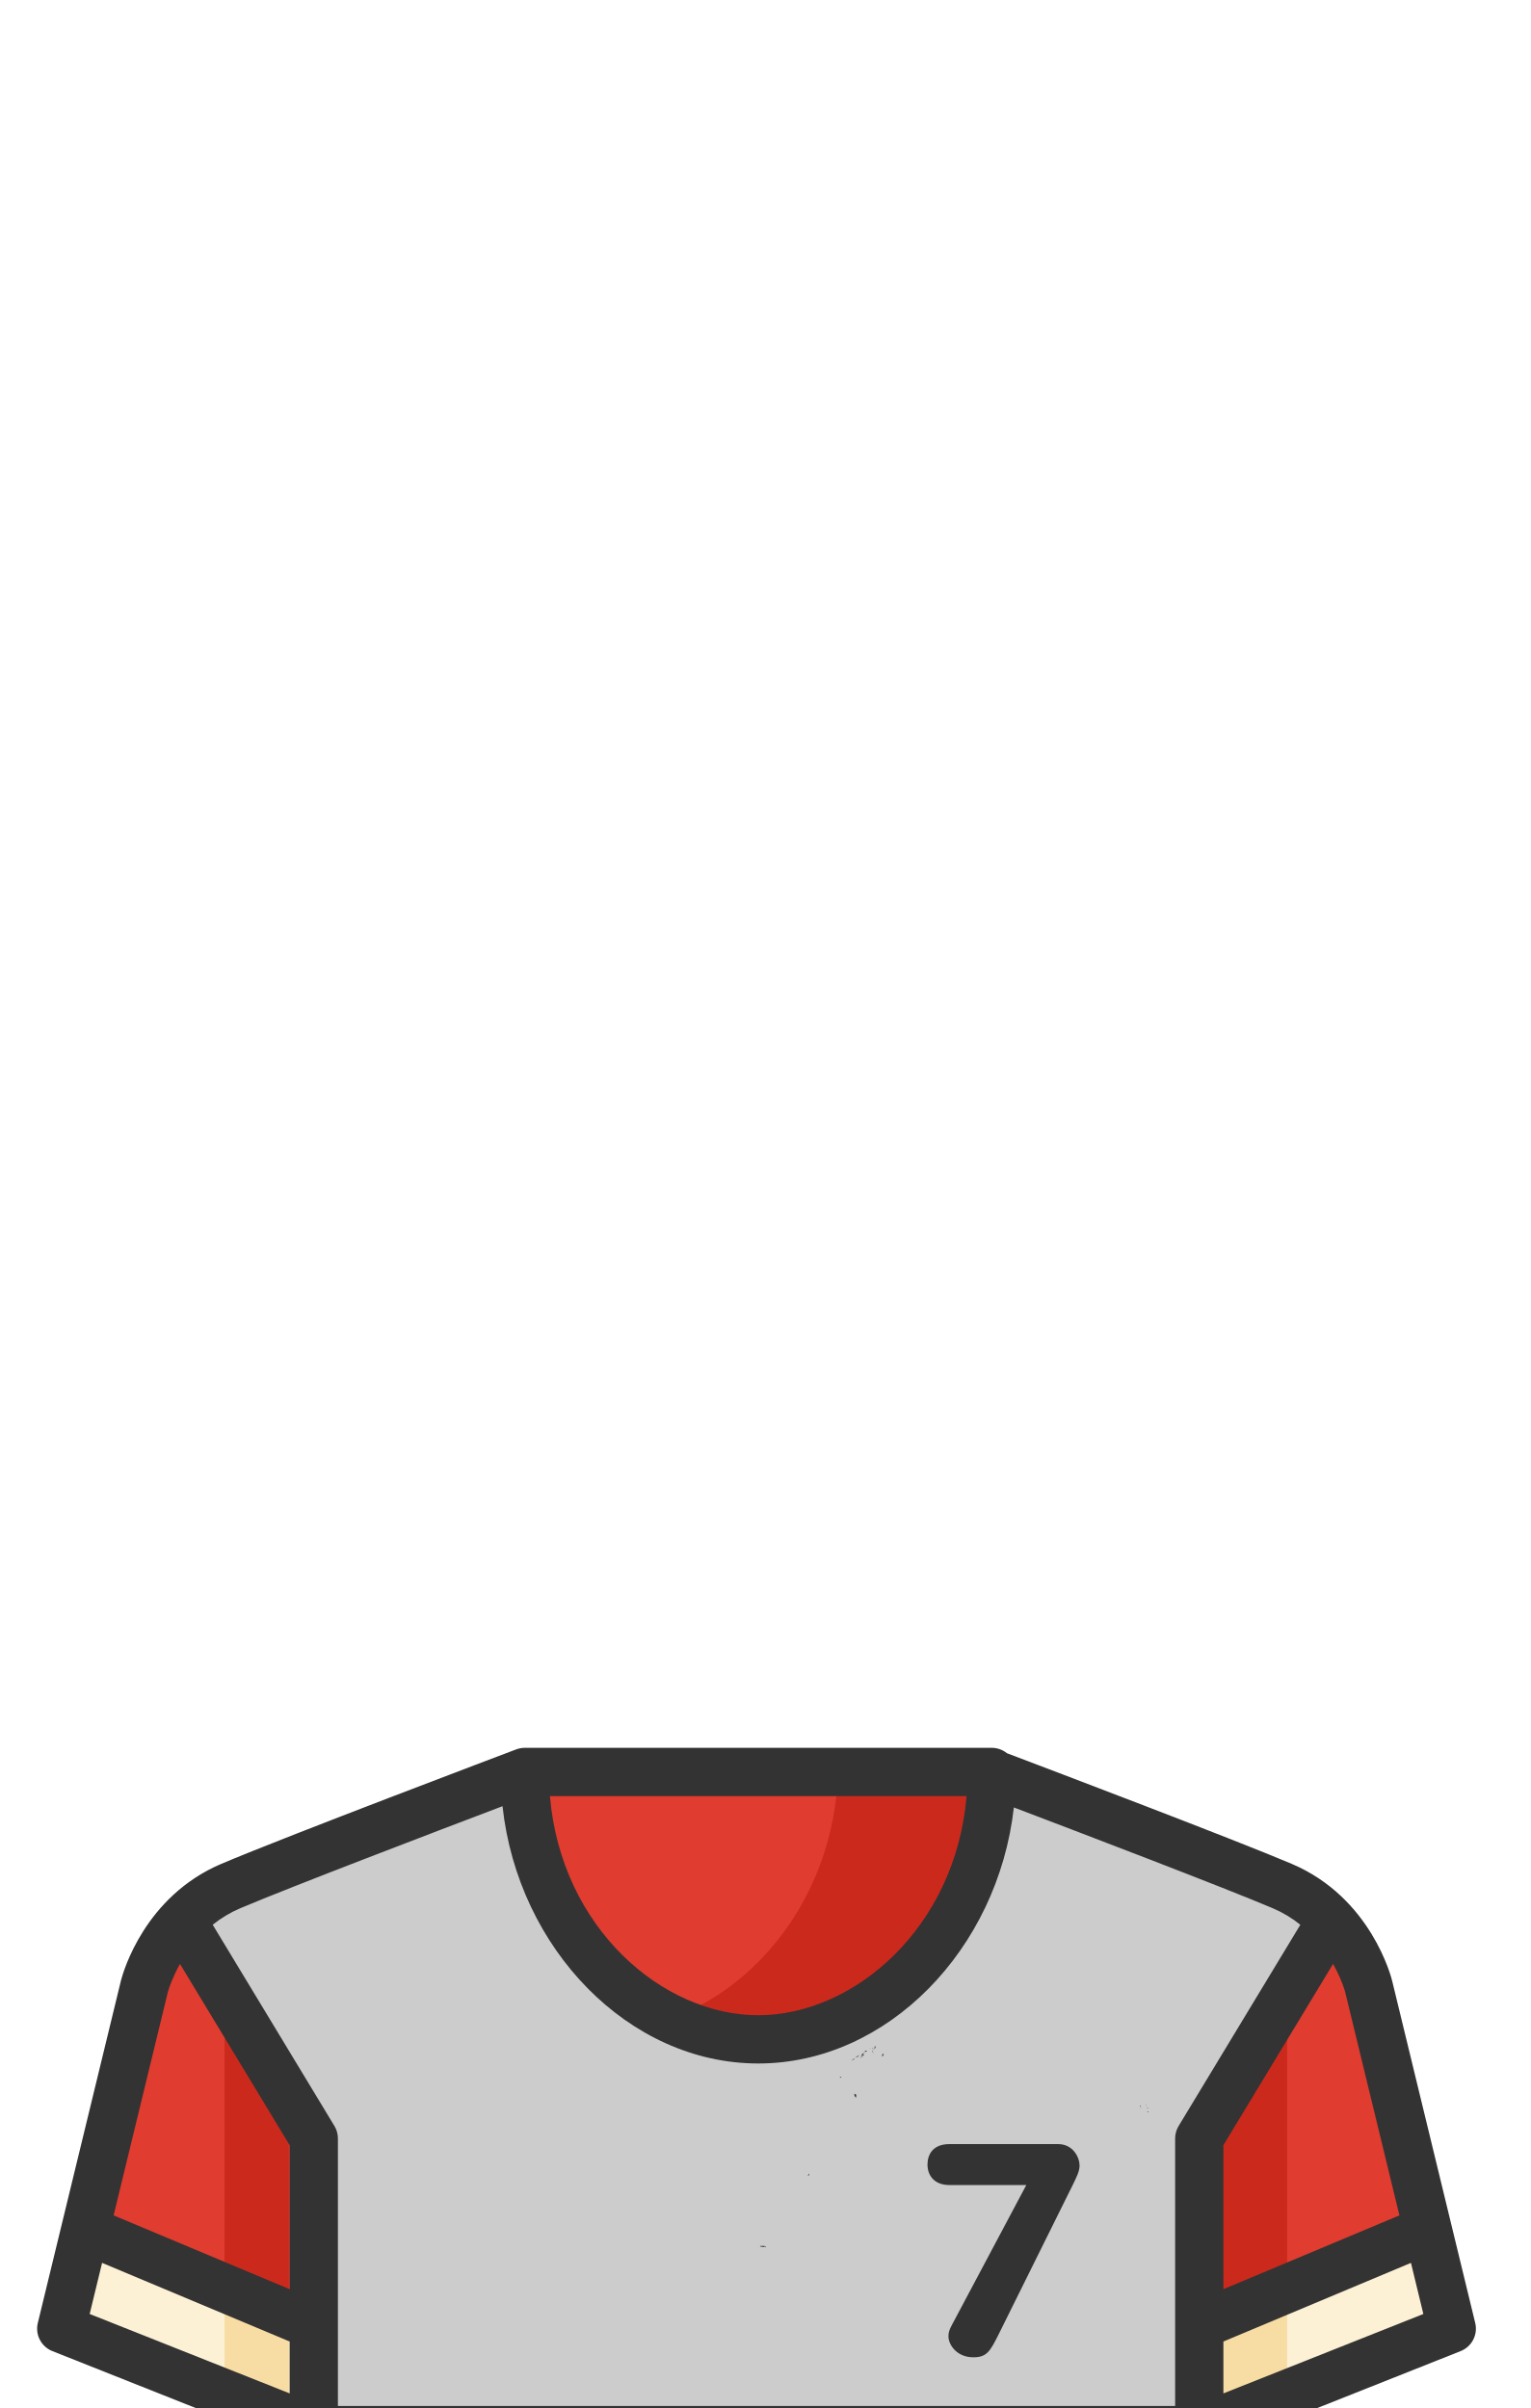
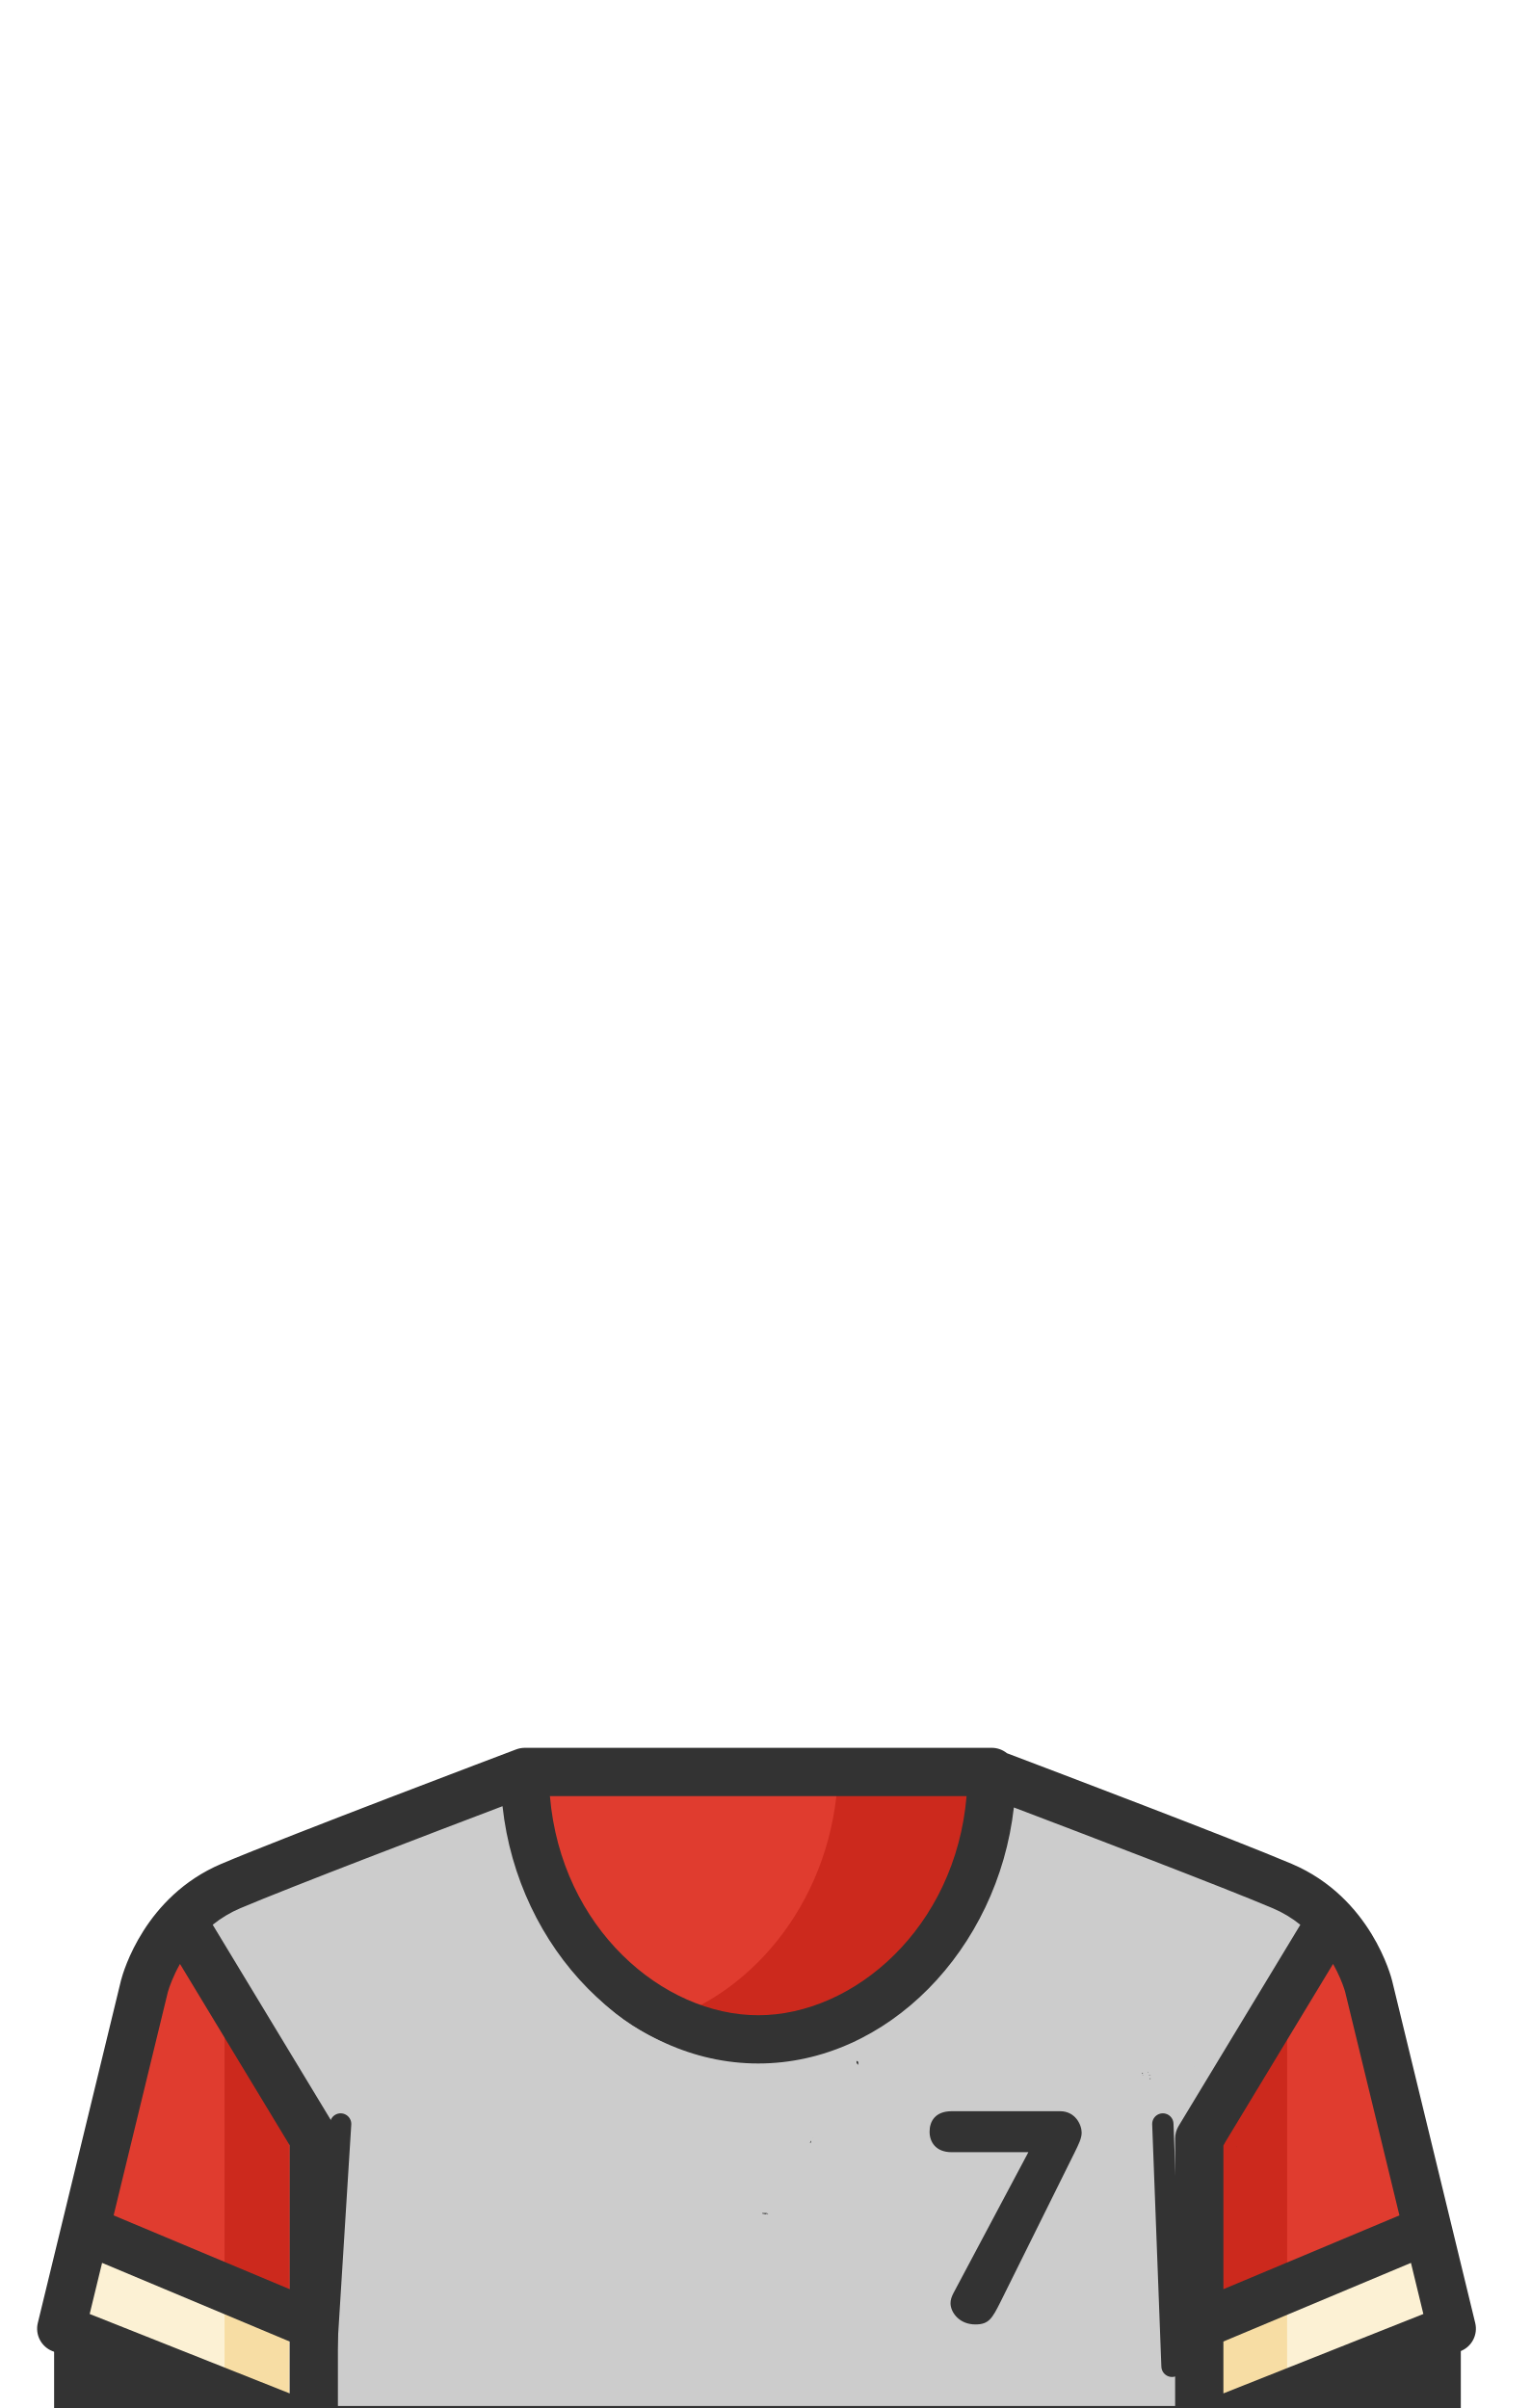
<svg xmlns="http://www.w3.org/2000/svg" width="899" height="1415">
-   <path d="M200.1 1248.1l-8.9 142.4m491.9-142.4l5.4 142.4M553.2 1070.2c0 1.2.1 22.1.1 23.4 0 60.6-51.3 109.8-114.6 109.8s-114.6-49.1-114.6-109.8v-23.4" fill="none" stroke="#333" stroke-width="12.523" stroke-linecap="round" />
-   <path d="M645.24 1343.068c-3.573-63.803-37.142-112.78-37.504-113.296a2.66 2.66 0 0 0-2.187-1.141c-.869 0-1.685.426-2.186 1.141-.374.538-37.814 54.986-37.814 124.192a2.66 2.66 0 0 0 2.053 2.592 2.66 2.66 0 0 0 2.998-1.397c6.293-12.587 32.064-41.195 50.95-41.195 12.613 0 18.554 12.474 18.665 39.232v.773a2.668 2.668 0 0 0 5.334 0c0-2.624 0-6.502-.31-10.901zm0 0" fill="#ffc107" />
-   <path d="M642.882 1356.63a2.668 2.668 0 0 1-2.667-2.666c0-57.626-26.74-104.987-34.666-117.754-7.936 12.752-34.667 60-34.667 117.754a2.667 2.667 0 0 1-5.333 0c0-69.206 37.435-123.654 37.814-124.192a2.665 2.665 0 0 1 2.186-1.141c.874 0 1.686.426 2.187 1.146.379.539 37.813 55.152 37.813 124.187a2.668 2.668 0 0 1-2.667 2.667zm0 0" />
-   <path d="M568.215 1356.63a2.672 2.672 0 0 1-2.384-3.861c6.406-12.81 33.862-44.139 55.718-44.139 24 0 24 34.118 24 45.334a2.668 2.668 0 0 1-5.334 0c0-27.29-5.93-40-18.666-40-18.885 0-44.656 28.608-50.949 41.195a2.677 2.677 0 0 1-2.385 1.471zm32-58.666a2.672 2.672 0 0 1-2.384-3.861l5.051-10.107v-20.699a2.667 2.667 0 0 1 5.333 0v21.333c0 .412-.095.822-.282 1.195l-5.333 10.667a2.677 2.677 0 0 1-2.385 1.472zm0 0" />
-   <path d="M610.882 1297.964a2.664 2.664 0 0 1-2.223-1.19l-4.763-7.14-9.664-2.417a2.664 2.664 0 0 1-1.937-3.232 2.658 2.658 0 0 1 3.233-1.941l10.021 2.502 10.022-2.507c1.424-.342 2.874.511 3.231 1.941a2.664 2.664 0 0 1-1.941 3.232l-6.997 1.75 3.232 4.847a2.666 2.666 0 0 1-.742 3.696c-.447.315-.96.459-1.472.459zm0 0" />
  <path d="M207.084 1915.332c-2.703.552-5.41 1.085-8.13 1.57h6.788c.454-.527.882-1.04 1.342-1.57z" fill="#fcf1d4" />
-   <path d="M308.273 1041.234s-134.652 50.877-172.712 67.053c-40.636 17.273-50.772 59.07-50.772 59.07l-48.793 201.018 148.33 58.924v8.023h42.18c.188-.17.345-.324.537-.496 1.978-1.766 4.155-1.253 6.258.496h8.084c.002-.017 3.64-.017 5.304 0 3.92.013 7.839 0 11.758 0h9.444c.012.317.104 2.976.134 3.752.067-.01.12 0 .149.031h-.149l.018.46c.047 0 .094-.01.14-.01-.01.176-.022.353-.038.534.032-.023.075-.042.11-.063l-.038-.48h-.033l.015-.225-.015-.218a660.972 660.972 0 0 1-.272-3.784h.924c.08 0 .242-.08.24 0-.037 1.527-.069 2.534-.103 3.815.263.022.516.058.755.107-.007.078-.011.158-.017.237.206-.01.411-.02.617-.027-.066.014-.132.028-.197.045.103-.015.243-.027.353-.041-.007 0-.014 0-.021-.01.057 0 .114 0 .172-.01.144-.018.305-.035.45-.053l.007-.041a5.318 5.318 0 0 0-.668.09c.01 0 .02.01.03.012h-.087c.02 0 .038-.01.057-.012a5.267 5.267 0 0 0-.695-.196c.005-.058.006-.12.011-.178.014.06.625.071 1.377.072.155-1.27.296-2.498.465-3.81h3.688c6.435-.046 7.155.325 9.138 3.783 1.775-.014 3.554-.017 5.035-.014h10.789c2.793-.984 4.921-1.621 6.461-1.898 2.604-2.383 5.429-3.75 8.663-3.018 2.126-1.343 4.9-1.918 6.753-.756.128.08.244.177.37.26.806-.457 9.345-2.826 12.466-2.965.964-.043 1.915.077 2.86.266a11.38 11.38 0 0 1 2.773-.07c.047 0 .092.014.139.019a16.834 16.834 0 0 0 1.722-.97c3.517 1.844 6.853 4.109 10.432 5.81a11.112 11.112 0 0 1-.111-1.535c.434.307.86.613 1.293.923-.2.282-.387.585-.572.893.825.374 1.658.726 2.517 1.021.09.031.146.043.21.06l-.009-.333c-.392-.369-1.223-.981-2.146-1.642a10 10 0 0 1 2.035-2.158c-.019-.456-.03-.89-.053-1.358a4.61 4.61 0 0 0-1.234-.174c2.043-.04 4.651.058 4.652.086 0 .027.003.055.004.082.112-.01.224-.022.338-.024 3.073-.028 6.147-.07 9.22-.035H618.425c1.62.862 7.384-1.312 8.564 0 1.404 1.56 2.694 3.06 3.92 4.52a3.24 3.24 0 0 1 .834-.33l-.322.033c-.15.015.591-.11.445-.076-.048.01-.077.03-.123.043 2.111-.213 4.222-.443 6.332-.664 2.001.07 4.563.066 6.781.467 1.604-.31 3.796-.462 7.543-.717 1.065-.072 6.755.432 7.467.58 2.634-.116 5.271-.12 7.908-.098.005-.01.01-.013.016-.02.521-.64 1.526-.183 2.436.039h.119c.104.05.252.075.418.09.025 0 .051.01.076.01h.074c.311-.011.844-.281.914-.053 1.375-.145 3.077-.525 3.07-.064v.037c-.228-.02-.45-.046-.695-.047-.925 0-1.698.14-2.353.396l.045 1.697c.691-.467 1.442-.74 2.886-.85.031-.03.067-.052.098-.081.007-.36.014-.699.02-1.113.469.04.895.125 1.296.24.802-.37 1.75-.556 2.87-.531.45-.063.862-.083 1.251-.07 1.394-1.584 2.835-3.218 2.989-3.09.005 0 .009.012.013.014.403-.41.942-.959.95-.952 1.307 1.175 2.509 2.23 3.718 3.297 6.876-2.432 12.297-3.813 16.516-4.363v-2.613l148.33-58.926-48.793-201.016s-10.134-41.797-50.77-59.07c-38.06-16.175-172.714-67.053-172.714-67.053h-136.14zm45.207 394.817c-.203-.092-.407-.184-.609-.28.045.334.104.683.174 1.045.14-.264.286-.517.435-.765zm-83.77 3.43c-.25.01-.5.023-.75.036l-.005.243c.227-.065.465-.127.75-.178l.006-.102zm84.524-8.012h.34c-1.294.111-1.804 1.137-1.814 2.76a68.384 68.384 0 0 1-1.899-1.374c-1.355-1.041-3.39.025-4.746-.869-.61-.402 4.336-.102 2.504-.207 1.872-.103 3.742-.244 5.615-.31zm-30.681 2.129c-.557.11-.826.141-.985.146.114.076.225.156.336.234.229-.127.456-.255.649-.38zm370.42.394c-1.238-.043-2.574.15-3.938.488 2.332-.218 4.662-.067 6.963.86h.94c-1.086-.89-2.45-1.295-3.965-1.348zm-426.096.897c.003-.01.014.13.035.431h-.021c-.011-.273-.017-.425-.014-.431zm411.377 1.185c-.221 0-.436 0-.649.012-.142.217-.164.27-.275.444.216 0 .384 0 .617.01.096-.107.174-.19.276-.303l.03-.162zm.03 0l-.016.113.101-.113h-.086zm-.684.012c-.095 0-.174.024-.266.031-.149.097-.304.189-.436.303.043.032.08.07.122.105h.054c.292-.245.219-.181.526-.44zm-.873.1c-.058.01-.124.01-.18.022.054.034.115.063.168.1l-.022.213h.11c.03-.033.059-.069.093-.1-.056-.043-.122-.074-.181-.115l.011-.12zm-408.026 3.45c-.256.09-.505.206-.752.337l-.05 1.862c.224-.418.468-.807.751-1.139.01-.362.027-.714.051-1.06zm-1.418.742c-.057.038-.116.07-.174.109-.007.064-.02.134-.027.2.028.742.064 1.847.102 2.859.089-.279.185-.548.289-.805-.063-.787-.138-1.681-.19-2.363zm65.694.289c-.716.01-1.438.04-2.166.107 1.2 1.02 1.959 1.864.968 1.549-.505-.16-1-.345-1.492-.54.179.559.287 1.197.344 1.89.6.84 1.203 1.678 1.808 2.51.208-1.846.393-3.686.538-5.516zm-2.166.107c-.04-.034-.089-.069-.13-.103l-.14.125c.09-.01.18-.013.27-.022zm-.27.022c-.216.022-.435.056-.652.082.062.11.126.219.18.338.158-.142.316-.282.472-.42zm-9.717 1.566c-.385.054-.766.094-1.148.137l.133.272.869-.1c.056-.098.111-.196.168-.293-.007-.01-.015-.011-.022-.018zm-53.59 2.575l.014.37.113.155-.127-.525zm-72.636 1.027c-.446-.056-.246.173 1.172.916 1.89.99 3.981 1.677 6.097 2.324-.47-.424-.707-.638-1.295-1.174 2.506.84-4.638-1.898-5.974-2.066zm72.68.197l.038 1.086.424.33.012-.422c-.066-.3-.13-.61-.193-.875l-.282-.119zm68.1.301c-.204-.015-.382 0-.567.012.26.053.509.103.765.166.205-.015.409-.038.613-.053a7.857 7.857 0 0 0-.81-.121zm-67.206.09l.068.096.026-.055-.094-.04zm-27.717 15.338c.005.012.01.021.014.033.003 0 .006-.01.01-.012-.008-.01-.016-.014-.024-.022zm96.385 6.283l-.06.03c.029 0 .056-.014.085-.019-.008 0-.017-.012-.025-.014zm364.889 4.76c-.037.64-.109 1.31-.18 1.982l.764.9c.401-.056.78-.116 1.187-.173v-2.71zm-99.307 5.361c-.075.078-.13.142-.207.221.19.303.424.619.685.943.135-.06.195-.09.323-.148-.25-.333-.52-.672-.801-1.016zm-419.096 14.801v1.47c.13.477.316 1.068.58 1.712.173.109.352.239.53.36-1.26-3.319-1.212-3.25.12.081.423.29.852.604 1.29.943-.868-1.51-1.77-3.006-2.52-4.566zm1.11 3.543c.232.612.467 1.236.841 2.217.154.255.26.44.43.717-.389-.968-.82-2.025-1.15-2.852l-.121-.082zm8.166 3.678c-.849.364-1.622.753-2.305 1.172.844.769 1.64 1.495 2.299 2.072.423-.31.847-.62 1.267-.936a29.711 29.711 0 0 0-1.261-2.308zm-9.276 1.65v4.965a69.05 69.05 0 0 1 3.22-2.816c-1.711-.956-2.697-1.238-3.22-2.149zm3.22 2.149l.14.08.257-.407-.396.326zm.14.08c-.508.806-1.015 1.637-1.524 2.5.7-.717 1.395-1.435 2.08-2.163-.186-.112-.385-.24-.556-.337zm-1.524 2.5a95.604 95.604 0 0 0-1.836 1.933v.5c.203-.087.36-.144.596-.252.406-.737.816-1.462 1.24-2.181zm3.164-3.67c-.042.045-.088.089-.129.134.114.088.165.06.13-.134zm-.793 1.066c-.046.085-.082.172-.12.258l.155-.17-.035-.088zm-.22.484c-.273.722-.303 1.492-.05 2.307.317-.385.63-.774.95-1.156l-.336-.809c-.205-.134-.374-.226-.564-.342zm1.771 1.2c-.004.077-.009.154-.012.232.059-.038.116-.079.174-.117-.057-.043-.106-.073-.162-.115zm-.814.084c-.157.3-.304.61-.454.916.223-.135.448-.264.668-.403l-.214-.513zm.793 1.437c0 .031 0 .064.002.096.033-.01.066-.013.1-.019.013-.046-.018-.072-.102-.076zm-.184.027c-.31.032-.8.168-1.33.357l.008.027c.447-.113.904-.202 1.361-.292a6.58 6.58 0 0 1-.039-.092zm13.685 3.87c-.28.084-.563.172-.845.257.243.023.477.043.722.064.043-.107.082-.215.123-.322zm.301.277l-.33.053.418.039-.088-.092zm-.433.07c-.879.133-1.689.264-2.244.378-.154.155-.261.228-.235.072l-.56.18.015.06c.228.065 1.108.073 2.75.015.095-.233.181-.47.274-.705zm-3.703 5.734c.015-.095-.2.593-.71 2.129l.24.096c.213-1.172.452-2.117.47-2.225zm38.228 4.543c.057.108.113.22.17.33.135-.087.385-.255.504-.33h-.674zm-32.447 188.158l-.324.12c-.525.183-1.526.25-2.418.292-.087.078-.17.161-.256.238.946-.087 1.899-.388 2.845-.498.04-.043.11-.107.153-.152zm470.232 20.094a644.992 644.992 0 0 0-5.666 3.023c-10.696 5.791-21.18 11.964-31.584 18.272 24.535-13.699 34.068-19.108 37.293-20.963l-.043-.332zm.045.344c-2.338 1.398-5.042 3.148.108.81l-.108-.81zm-42.865 24.35c-3.057 1.871-6.1 3.763-9.15 5.646v.138c3.595-2.27 4.414-2.784 9.15-5.785zM199.084 1909.33a331.45 331.45 0 0 1-8.14 1.572h6.796c.455-.528.884-1.04 1.344-1.572z" fill="#ccc" />
+   <path d="M308.273 1041.234s-134.652 50.877-172.712 67.053c-40.636 17.273-50.772 59.07-50.772 59.07l-48.793 201.018 148.33 58.924v8.023h42.18c.188-.17.345-.324.537-.496 1.978-1.766 4.155-1.253 6.258.496h8.084c.002-.017 3.64-.017 5.304 0 3.92.013 7.839 0 11.758 0h9.444c.012.317.104 2.976.134 3.752.067-.01.12 0 .149.031h-.149l.018.46c.047 0 .094-.01.14-.01-.01.176-.022.353-.038.534.032-.023.075-.042.11-.063l-.038-.48h-.033l.015-.225-.015-.218a660.972 660.972 0 0 1-.272-3.784h.924c.08 0 .242-.08.24 0-.037 1.527-.069 2.534-.103 3.815.263.022.516.058.755.107-.007.078-.011.158-.017.237.206-.01.411-.02.617-.027-.066.014-.132.028-.197.045.103-.015.243-.027.353-.041-.007 0-.014 0-.021-.01.057 0 .114 0 .172-.01.144-.018.305-.035.45-.053l.007-.041a5.318 5.318 0 0 0-.668.09c.01 0 .02.01.03.012h-.087c.02 0 .038-.01.057-.012a5.267 5.267 0 0 0-.695-.196c.005-.058.006-.12.011-.178.014.06.625.071 1.377.072.155-1.27.296-2.498.465-3.81h3.688c6.435-.046 7.155.325 9.138 3.783 1.775-.014 3.554-.017 5.035-.014h10.789c2.793-.984 4.921-1.621 6.461-1.898 2.604-2.383 5.429-3.75 8.663-3.018 2.126-1.343 4.9-1.918 6.753-.756.128.08.244.177.37.26.806-.457 9.345-2.826 12.466-2.965.964-.043 1.915.077 2.86.266a11.38 11.38 0 0 1 2.773-.07c.047 0 .092.014.139.019a16.834 16.834 0 0 0 1.722-.97c3.517 1.844 6.853 4.109 10.432 5.81a11.112 11.112 0 0 1-.111-1.535c.434.307.86.613 1.293.923-.2.282-.387.585-.572.893.825.374 1.658.726 2.517 1.021.09.031.146.043.21.06l-.009-.333c-.392-.369-1.223-.981-2.146-1.642a10 10 0 0 1 2.035-2.158c-.019-.456-.03-.89-.053-1.358a4.61 4.61 0 0 0-1.234-.174c2.043-.04 4.651.058 4.652.086 0 .027.003.055.004.082.112-.01.224-.022.338-.024 3.073-.028 6.147-.07 9.22-.035h249.41c1.62.862 7.384-1.312 8.564 0 1.404 1.56 2.694 3.06 3.92 4.52a3.24 3.24 0 0 1 .834-.33l-.322.033c-.15.015.591-.11.445-.076-.048.01-.077.03-.123.043 2.111-.213 4.222-.443 6.332-.664 2.001.07 4.563.066 6.781.467 1.604-.31 3.796-.462 7.543-.717 1.065-.072 6.755.432 7.467.58 2.634-.116 5.271-.12 7.908-.098.005-.01.01-.013.016-.02.521-.64 1.526-.183 2.436.039h.119c.104.05.252.075.418.09.025 0 .051.01.076.01h.074c.311-.011.844-.281.914-.053 1.375-.145 3.077-.525 3.07-.064v.037c-.228-.02-.45-.046-.695-.047-.925 0-1.698.14-2.353.396l.045 1.697c.691-.467 1.442-.74 2.886-.85.031-.03.067-.052.098-.081.007-.36.014-.699.02-1.113.469.04.895.125 1.296.24.802-.37 1.75-.556 2.87-.531.45-.063.862-.083 1.251-.07 1.394-1.584 2.835-3.218 2.989-3.09.005 0 .009.012.013.014.403-.41.942-.959.95-.952 1.307 1.175 2.509 2.23 3.718 3.297 6.876-2.432 12.297-3.813 16.516-4.363v-2.613l148.33-58.926-48.793-201.016s-10.134-41.797-50.77-59.07c-38.06-16.175-172.714-67.053-172.714-67.053h-136.14zm45.207 394.817c-.203-.092-.407-.184-.609-.28.045.334.104.683.174 1.045.14-.264.286-.517.435-.765zm-83.77 3.43c-.25.01-.5.023-.75.036l-.005.243c.227-.065.465-.127.75-.178l.006-.102zm84.524-8.012h.34c-1.294.111-1.804 1.137-1.814 2.76a68.384 68.384 0 0 1-1.899-1.374c-1.355-1.041-3.39.025-4.746-.869-.61-.402 4.336-.102 2.504-.207 1.872-.103 3.742-.244 5.615-.31zm-30.681 2.129c-.557.11-.826.141-.985.146.114.076.225.156.336.234.229-.127.456-.255.649-.38zm370.42.394c-1.238-.043-2.574.15-3.938.488 2.332-.218 4.662-.067 6.963.86h.94c-1.086-.89-2.45-1.295-3.965-1.348zm-426.096.897c.003-.01.014.13.035.431h-.021a9.127 9.127 0 0 1-.014-.431zm411.377 1.185c-.221 0-.436 0-.649.012-.142.217-.164.27-.275.444.216 0 .384 0 .617.01.096-.107.174-.19.276-.303l.03-.162zm.03 0l-.016.113.101-.113h-.086zm-.684.012c-.095 0-.174.024-.266.031-.149.097-.304.189-.436.303.043.032.08.07.122.105h.054c.292-.245.219-.181.526-.44zm-.873.1c-.058.01-.124.01-.18.022.054.034.115.063.168.1l-.022.213h.11c.03-.033.059-.069.093-.1-.056-.043-.122-.074-.181-.115l.011-.12zm-408.026 3.45c-.256.09-.505.206-.752.337l-.05 1.862c.224-.418.468-.807.751-1.139.01-.362.027-.714.051-1.06zm-1.418.742c-.057.038-.116.07-.174.109-.007.064-.02.134-.027.2.028.742.064 1.847.102 2.859.089-.279.185-.548.289-.805-.063-.787-.138-1.681-.19-2.363zm65.694.289c-.716.01-1.438.04-2.166.107 1.2 1.02 1.959 1.864.968 1.549-.505-.16-1-.345-1.492-.54.179.559.287 1.197.344 1.89.6.84 1.203 1.678 1.808 2.51.208-1.846.393-3.686.538-5.516zm-2.166.107c-.04-.034-.089-.069-.13-.103l-.14.125c.09-.01.18-.013.27-.022zm-.27.022c-.216.022-.435.056-.652.082.062.11.126.219.18.338.158-.142.316-.282.472-.42zm-9.717 1.566c-.385.054-.766.094-1.148.137l.133.272.869-.1c.056-.098.111-.196.168-.293-.007-.01-.015-.011-.022-.018zm-53.59 2.575l.014.37.113.155-.127-.525zm-72.636 1.027c-.446-.056-.246.173 1.172.916 1.89.99 3.981 1.677 6.097 2.324-.47-.424-.707-.638-1.295-1.174 2.506.84-4.638-1.898-5.974-2.066zm72.68.197l.038 1.086.424.33.012-.422c-.066-.3-.13-.61-.193-.875l-.282-.119zm68.1.301c-.204-.015-.382 0-.567.012.26.053.509.103.765.166.205-.015.409-.038.613-.053a7.857 7.857 0 0 0-.81-.121zm-67.206.09l.068.096.026-.055-.094-.04zm-27.717 15.338c.005.012.01.021.014.033.003 0 .006-.01.01-.012-.008-.01-.016-.014-.024-.022zm96.385 6.283l-.06.03c.029 0 .056-.014.085-.019-.008 0-.017-.012-.025-.014zm364.889 4.76c-.037.64-.109 1.31-.18 1.982l.764.9c.401-.056.78-.116 1.187-.173v-2.71zm-99.307 5.361c-.075.078-.13.142-.207.221.19.303.424.619.685.943.135-.06.195-.09.323-.148-.25-.333-.52-.672-.801-1.016zm-419.096 14.801v1.47c.13.477.316 1.068.58 1.712.173.109.352.239.53.36-1.26-3.319-1.212-3.25.12.081.423.29.852.604 1.29.943-.868-1.51-1.77-3.006-2.52-4.566zm1.11 3.543c.232.612.467 1.236.841 2.217.154.255.26.44.43.717-.389-.968-.82-2.025-1.15-2.852l-.121-.082zm8.166 3.678c-.849.364-1.622.753-2.305 1.172.844.769 1.64 1.495 2.299 2.072.423-.31.847-.62 1.267-.936a29.711 29.711 0 0 0-1.261-2.308zm-9.276 1.65v4.965a69.05 69.05 0 0 1 3.22-2.816c-1.711-.956-2.697-1.238-3.22-2.149zm3.22 2.149l.14.08.257-.407-.396.326zm.14.08a99.157 99.157 0 0 0-1.524 2.5c.7-.717 1.395-1.435 2.08-2.163-.186-.112-.385-.24-.556-.337zm-1.524 2.5a95.604 95.604 0 0 0-1.836 1.933v.5c.203-.087.36-.144.596-.252.406-.737.816-1.462 1.24-2.181zm3.164-3.67c-.042.045-.088.089-.129.134.114.088.165.06.13-.134zm-.793 1.066c-.046.085-.082.172-.12.258l.155-.17-.035-.088zm-.22.484c-.273.722-.303 1.492-.05 2.307.317-.385.63-.774.95-1.156l-.336-.809c-.205-.134-.374-.226-.564-.342zm1.771 1.2c-.004.077-.009.154-.012.232.059-.038.116-.079.174-.117-.057-.043-.106-.073-.162-.115zm-.814.084c-.157.3-.304.61-.454.916.223-.135.448-.264.668-.403l-.214-.513zm.793 1.437c0 .031 0 .064.002.096.033-.01.066-.013.1-.019.013-.046-.018-.072-.102-.076zm-.184.027c-.31.032-.8.168-1.33.357l.008.027c.447-.113.904-.202 1.361-.292a6.58 6.58 0 0 1-.039-.092zm13.685 3.87c-.28.084-.563.172-.845.257.243.023.477.043.722.064.043-.107.082-.215.123-.322zm.301.277l-.33.053.418.039-.088-.092zm-.433.07c-.879.133-1.689.264-2.244.378-.154.155-.261.228-.235.072l-.56.18.015.06c.228.065 1.108.073 2.75.015.095-.233.181-.47.274-.705zm-3.703 5.734c.015-.095-.2.593-.71 2.129l.24.096c.213-1.172.452-2.117.47-2.225zm38.228 4.543c.057.108.113.22.17.33.135-.087.385-.255.504-.33h-.674zm-32.447 188.158l-.324.12c-.525.183-1.526.25-2.418.292-.087.078-.17.161-.256.238.946-.087 1.899-.388 2.845-.498.04-.043.11-.107.153-.152zm470.232 20.094a644.992 644.992 0 0 0-5.666 3.023c-10.696 5.791-21.18 11.964-31.584 18.272 24.535-13.699 34.068-19.108 37.293-20.963l-.043-.332zm.045.344c-2.338 1.398-5.042 3.148.108.81l-.108-.81zm-42.865 24.35c-3.057 1.871-6.1 3.763-9.15 5.646v.138c3.595-2.27 4.414-2.784 9.15-5.785zM199.084 1909.33a331.45 331.45 0 0 1-8.14 1.572h6.796c.455-.528.884-1.04 1.344-1.572z" fill="#ccc" />
+   <path fill="#333" fill-rule="evenodd" stroke="#333" stroke-width="20" stroke-linejoin="round" d="M740.218 1365.753h107.924v62.956H740.218z" />
+   <path fill="#333" fill-rule="evenodd" stroke="#333" stroke-width="19.571" stroke-linejoin="round" d="M41.572 1370.157h108.353v63.384H41.572z" />
+   <path d="M200.1 1248.1l-8.9 142.4m491.9-142.4l5.4 142.4m-135.3-320.3c0 1.2.1 22.1.1 23.4 0 60.6-51.3 109.8-114.6 109.8s-114.6-49.1-114.6-109.8v-23.4" fill="none" stroke="#333" stroke-width="12.523" stroke-linecap="round" />
  <path d="M445.429 1198.376c70.138 0 137.154-67.459 137.154-157.134h-274.31c0 89.677 67.02 157.134 137.156 157.134z" fill="#ed4d2e" />
-   <path d="M308.274 1041.242c0 89.677 67.018 157.134 137.155 157.134 70.138 0 137.154-67.459 137.154-157.134z" fill="#e03c2f" />
-   <path d="M492.417 1035.754c0 72.769-44.13 130.902-98.247 150.239 12.572 4.492 25.684 6.895 38.907 6.895 70.137 0 137.155-67.459 137.155-157.134h-77.815z" fill="#cc291d" />
-   <path d="M84.79 1167.366s5.014-20.607 22.064-38.866l77.474 128.128v170.678L35.997 1368.38z" fill="#e03c2f" />
-   <path fill="#cc291d" d="M131.925 1193.609v200.221l37.812 32.99v-170.68z" />
+   <path d="M308.274 1041.242c0 89.677 67.018 157.134 137.155 157.134 70.138 0 137.154-67.459 137.154-157.134zM84.79 1167.366s5.014-20.607 22.064-38.866l77.474 128.128v170.678L35.997 1368.38z" fill="#e03c2f" />
+   <path d="M131.925 1193.609v200.221l37.812 32.99v-170.68z" fill="#cc291d" />
  <path d="M804.038 1167.366s-5.014-20.607-22.065-38.866L704.5 1256.628v170.678l148.33-58.926z" fill="#e03c2f" />
-   <path fill="#cc291d" d="M756.098 1193.609v200.221l-37.812 32.99v-170.68z" />
-   <path fill="#fcf1d4" d="M35.997 1368.382l14.12-58.17 134.21 56.288v60.807z" />
-   <path fill="#f7dda4" d="M169.737 1426.82v-60.806l-37.812-15.857V1411.799z" />
-   <path fill="#fcf1d4" d="M852.83 1368.382l-14.12-58.17L704.5 1366.5v60.807z" />
-   <path fill="#f7dda4" d="M718.286 1426.82v-60.806l37.812-15.857V1411.799z" />
-   <path d="M866.608 1365.037l-48.79-201.014c-.483-1.989-12.35-48.949-59.005-68.777-33.77-14.351-140.572-54.897-167.313-65.023a14.12 14.12 0 0 0-8.917-3.16H308.273c-.454 0-.904.025-1.357.068-.195.019-.386.053-.577.079-.247.033-.496.067-.744.114-.231.044-.456.102-.682.156-.202.049-.405.098-.607.154-.235.068-.463.148-.694.227-.118.042-.237.072-.355.115-5.507 2.082-135.355 51.165-173.247 67.27-44.855 19.065-57.547 63.187-58.889 68.326l-.002.01c-.024.096-.043.172-.063.24l-.05.202-34.674 142.848-14.12 58.168a14.178 14.178 0 0 0 8.546 16.522l139.386 55.372 28.363-9.628V1256.63c0-2.588-.707-5.124-2.045-7.337l-71.509-118.26a68.467 68.467 0 0 1 16.154-9.687c29.03-12.337 116.078-45.546 154.09-59.981 9.118 83.798 74.202 151.191 150.233 151.191 75.806 0 140.737-66.997 150.157-150.451 38.964 14.803 123.592 47.11 152.135 59.24a68.496 68.496 0 0 1 16.154 9.686L692.37 1249.29a14.182 14.182 0 0 0-2.045 7.337v170.678l28.357 9.624 139.386-55.372c6.562-2.607 10.206-9.652 8.54-16.519zm-806.637-35.314l110.176 46.208v30.485l-117.465-46.665zm110.178 15.456l-103.402-43.366 31.808-131.039c.007-.032.096-.368.275-.963h.002c.696-2.292 2.77-8.415 6.902-15.756l64.415 106.531zm275.28-160.982c-56.044 0-115.826-51.154-122.382-128.776h244.766c-6.56 77.624-66.34 128.776-122.384 128.776zm273.25 222.22v-30.486l110.176-46.208 7.287 30.03zm64.417-252.369c3.41 6.055 5.42 11.28 6.402 14.192l.007.026c.095.277.175.53.25.762.015.04.025.08.04.116.062.195.117.369.164.53l.046.147c.04.132.073.246.103.35.014.043.028.096.04.134l.055.197.03.105c.014.049.024.095.026.102l31.822 131.103-103.402 43.367v-84.6z" fill="#333" />
+   <path d="M492.417 1035.754c0 72.769-44.13 130.902-98.247 150.239 12.572 4.492 25.684 6.895 38.907 6.895 70.137 0 137.155-67.459 137.155-157.134zM756.098 1193.609v200.221l-37.812 32.99v-170.68z" fill="#cc291d" />
+   <path d="M35.997 1368.382l14.12-58.17 134.21 56.288v60.807z" fill="#fcf1d4" />
+   <path d="M169.737 1426.82v-60.806l-37.812-15.857v61.642z" fill="#f7dda4" />
+   <path d="M852.83 1368.382l-14.12-58.17L704.5 1366.5v60.807z" fill="#fcf1d4" />
+   <path d="M718.286 1426.82v-60.806l37.812-15.857v61.642z" fill="#f7dda4" />
+   <path d="M866.608 1365.037l-48.79-201.014c-.483-1.989-12.35-48.949-59.005-68.777-33.77-14.351-140.572-54.897-167.313-65.023a14.12 14.12 0 0 0-8.917-3.16h-274.31c-.454 0-.904.025-1.357.068-.195.019-.386.053-.577.079a13.8 13.8 0 0 0-.744.114c-.231.044-.456.102-.682.156-.202.049-.405.098-.607.154-.235.068-.463.148-.694.227-.118.042-.237.072-.355.115-5.507 2.082-135.355 51.165-173.247 67.27-44.855 19.065-57.547 63.187-58.889 68.326l-.002.01a6.289 6.289 0 0 1-.063.24l-.05.202-34.674 142.848-14.12 58.168a14.178 14.178 0 0 0 8.546 16.522l139.386 55.372 28.363-9.628V1256.63c0-2.588-.707-5.124-2.045-7.337l-71.509-118.26a68.467 68.467 0 0 1 16.154-9.687c29.03-12.337 116.078-45.546 154.09-59.981 9.118 83.798 74.202 151.191 150.233 151.191 75.806 0 140.737-66.997 150.157-150.451 38.964 14.803 123.592 47.11 152.135 59.24a68.496 68.496 0 0 1 16.154 9.686L692.37 1249.29a14.182 14.182 0 0 0-2.045 7.337v170.678l28.357 9.624 139.386-55.372a14.178 14.178 0 0 0 8.54-16.519zm-806.637-35.314l110.176 46.208v30.485l-117.465-46.665zm110.178 15.456l-103.402-43.366 31.808-131.039c.007-.032.096-.368.275-.963h.002c.696-2.292 2.77-8.415 6.902-15.756l64.415 106.531zm275.28-160.982c-56.044 0-115.826-51.154-122.382-128.776h244.766c-6.56 77.624-66.34 128.776-122.384 128.776zm273.25 222.22v-30.486l110.176-46.208 7.287 30.03zm64.417-252.369c3.41 6.055 5.42 11.28 6.402 14.192l.007.026c.095.277.175.53.25.762.015.04.025.08.04.116.062.195.117.369.164.53l.046.147c.04.132.073.246.103.35.014.043.028.096.04.134l.055.197.03.105c.014.049.024.095.026.102l31.822 131.103-103.402 43.367v-84.6z" fill="#333" />
  <path d="M184.328 1427.306H704.5" fill="none" stroke="#333" stroke-width="26.974" />
-   <path d="M514.185 1202.238c-.098.074-.191.137-.29.212l-.284 1.291c.23-.094.458-.191.687-.287a10.464 10.464 0 0 1-.113-1.216zm-.574 1.503c-.248.1-.492.205-.74.303.212.02.436.035.66.053.023-.107.055-.247.08-.355zm-.74.303c-.083-.01-.147-.019-.227-.027a5.78 5.78 0 0 0-.024.117s.002 0 .002.01c.083-.032.166-.063.248-.096zm-.227-.027l.133-.693c-.08.063-.157.12-.235.182l.065.507h.037zm-1.55-.582l-.09.363c.078.012.151.024.232.035-.046-.132-.098-.265-.141-.398zm-2.524 1.547c-.299.322-.597.642-.903.957.484-.169.965-.342 1.447-.514.022-.135.044-.267.065-.404l-.61-.039zm3.845.236l-.05.266.105.242c.11-.067.215-.134.328-.2a102.74 102.74 0 0 1-.037-.288c-.11-.01-.222-.013-.346-.019zm.416.567l-.248.07c.094.059.185.12.28.178-.011-.083-.02-.166-.032-.248zm.031.248c.027.212.072.414.102.625l.111-.502c-.07-.042-.143-.081-.213-.123zm-5.212-.074a61.13 61.13 0 0 1-1.698 1.674l.26.12c.222-.072.43-.144.66-.218.17-.403.356-.79.559-1.152l.219-.424zm-.778 1.576c-.06.143-.108.3-.164.447l.246.121c.263-.301.552-.578.844-.853-.303.095-.637.192-.926.285zm-.164.447c-.164-.08-.331-.15-.496-.228l-.283.096c.232.129.459.256.685.385.03-.085.062-.169.094-.252zm-.094.252c-.039.11-.082.213-.119.324l.12-.05c.05-.064.103-.124.154-.186l-.155-.088zm-.119.324l-1.318.553.021.053c.342-.118.7-.156 1.067-.16.055-.078.101-.161.158-.238.022-.071.05-.138.072-.207zm-.566-.709l-.129-.07-.191.182c.119-.04.197-.07.32-.111zm12.557-1.085c-.126.61-.25 1.228-.375 1.796.32-.288.628-.588.925-.898l-.254-.807-.296-.092zm-13.883.697l-.07.05c.008.022.018.04.027.062.012-.037.03-.075.043-.112zm-.043.111c-.043.133-.078.264-.116.395.08-.026.167-.057.24-.08-.042-.103-.082-.214-.124-.315zm-.116.395c-.309.101-.655.228-1.01.373-.316.24-.637.474-.952.717.547-.2 1.234-.433 1.851-.649.036-.147.07-.293.111-.441zm-2.748 1.693c-.535.417-1.062.845-1.591 1.27-.002 0-.004 0-.006.01.66-.348 1.318-.699 1.972-1.055l-.375-.223zm-8.15 10.65c-.07.163-.129.327-.191.49.26.055.503.114.767.167.059-.051.113-.1.172-.15-.27-.173-.496-.337-.748-.507zm8.371 9.957c.017.46.037.904.057 1.348.262.33.54.684.787.988.04-.05.107-.107.164-.162.01-.514.02-1.029.057-1.517a25.096 25.096 0 0 0-1.02-.631c-.015-.01-.03-.017-.045-.025zm198.613 3.57l.02.069c.012-.01.025-.01.037-.014l-.057-.055zm-27.293 2.903l-.267.062.096.3c.106-.067.196-.131.298-.198l-.127-.164zm-2.986.635c-.208.04-.427.09-.633.129.038.17.075.34.11.512.212-.052.382-.288.523-.641zm-.43 1.193a.12.12 0 0 0 .004.023l.065.061.584.03c.046-.029.096-.056.142-.083-.154-.01-.646-.025-.795-.03zm3.706.149l.03.12 1.128.058c-.005-.041-.015-.091-.02-.133l-1.138-.045zm1.193 1.886l-.744.084c.02.101.036.202.054.303l.665-.129c.015-.073.015-.175.025-.257zm-116.865 19.31c-9.672 0-13.006 5.928-13.006 12.042 0 5.936 3.52 12.041 13.006 12.041h45.027l-43.963 82.715c-1.243 2.43-1.76 4.005-1.76 6.105 0 5.06 4.925 12.389 14.598 12.389 7.92 0 9.85-3.485 14.768-13.256l43.613-87.945c2.11-4.362 4.049-8.018 4.049-11.514 0-4.557-3.693-12.576-12.659-12.576zm-81.506 15.397c-.028.011-.098.06-.133.076v.057h.076l.057-.132zm-1.135 1.983l-.207.285-.467 1.072c.15-.057.308-.113.461-.17.132-.307.273-.64.412-.968a3.317 3.317 0 0 0-.199-.22zm243.383.94c-1.892 1.558-5.718 5.6-4.414 4.486 1.095-.937 2.183-1.884 3.271-2.828.002-.03 0-.052.004-.086.032-.227.52-.846 1.139-1.573zm6.344 1.917c.012.18.016.35.037.54.028-.04.058-.083.086-.12-.039-.132-.087-.29-.123-.42zm.24.823c-.036.064-.08.136-.12.203l.128-.18c-.002-.01-.006-.014-.008-.024zm-23.291 11.91l.027.1c.426.394.854.792 1.285 1.193l.098-.137-1.41-1.156zm-254.22 26.869c-.373 0-.77.01-1.153.01l-.004.299c.682.125 1.358.245 2.035.365.333-.147.665-.295.998-.441-.18-.073-.288-.142-.404-.211-.49-.01-.964-.02-1.473-.022zm1.876.232c.012 0 .017.01.03.014.051.021.104.035.156.055l.146-.21c-.11.048-.222.093-.332.142zm.186.068c-.122.177-.228.35-.342.526.023 0 .047.01.07.012.054 0 .107-.01.16-.014.142-.143.289-.28.434-.418-.108-.04-.215-.064-.322-.106z" fill="#333" />
+   <path d="M515.41 1182.926c-.098.074-.191.137-.29.212l-.284 1.291c.23-.094.458-.191.687-.287a10.464 10.464 0 0 1-.113-1.216zm-.574 1.503c-.248.1-.492.205-.74.303.212.02.436.035.66.053.023-.107.055-.247.08-.355zm-.74.303c-.083-.01-.147-.019-.227-.027a5.78 5.78 0 0 0-.024.117v.01c.083-.032.166-.063.248-.096zm-.227-.027l.133-.693c-.08.063-.157.12-.235.182l.065.507h.037zm-1.55-.582l-.09.363c.078.012.151.024.232.035-.046-.132-.098-.265-.141-.398zm-2.524 1.547a58.32 58.32 0 0 1-.903.957c.484-.169.965-.342 1.447-.514.022-.135.044-.267.065-.404l-.61-.039zm3.845.236l-.05.266.105.242c.11-.067.215-.134.328-.2a102.74 102.74 0 0 1-.037-.288c-.11-.01-.222-.013-.346-.019zm.416.567l-.248.07c.094.059.185.12.28.178-.011-.083-.02-.166-.032-.248zm.031.248c.027.212.072.414.102.625l.111-.502c-.07-.042-.143-.081-.213-.123zm-5.212-.074a61.13 61.13 0 0 1-1.698 1.674l.26.12c.222-.072.43-.144.66-.218.17-.403.356-.79.559-1.152zm-.778 1.576c-.06.143-.108.3-.164.447l.246.121c.263-.301.552-.578.844-.853-.303.095-.637.192-.926.285zm-.164.447c-.164-.08-.331-.15-.496-.228l-.283.096c.232.129.459.256.685.385.03-.085.062-.169.094-.252zm-.094.252c-.039.11-.082.213-.119.324l.12-.05c.05-.064.103-.124.154-.186zm-.119.324l-1.318.553.021.053c.342-.118.7-.156 1.067-.16.055-.078.101-.161.158-.238.022-.071.05-.138.072-.207zm-.566-.709l-.129-.07-.191.182c.119-.04.197-.07.32-.111zm12.557-1.085c-.126.61-.25 1.228-.375 1.796.32-.288.628-.588.925-.898l-.254-.807-.296-.092zm-13.883.697l-.07.05c.008.022.018.04.027.062.012-.037.03-.075.043-.112zm-.043.111c-.043.133-.078.264-.116.395.08-.026.167-.057.24-.08-.042-.103-.082-.214-.124-.315zm-.116.395a15.23 15.23 0 0 0-1.01.373c-.316.24-.637.474-.952.717.547-.2 1.234-.433 1.851-.649.036-.147.07-.293.111-.441zm-2.748 1.693c-.535.417-1.062.845-1.591 1.27-.002 0-.004 0-.006.01.66-.348 1.318-.699 1.972-1.055l-.375-.223zm-8.15 10.65c-.07.163-.129.327-.191.49.26.055.503.114.767.167.059-.051.113-.1.172-.15-.27-.173-.496-.337-.748-.507zm8.371 9.957c.017.46.037.904.057 1.348.262.33.54.684.787.988.04-.05.107-.107.164-.162.01-.514.02-1.029.057-1.517a25.096 25.096 0 0 0-1.02-.631c-.015-.01-.03-.017-.045-.025zm198.613 3.57l.02.069c.012-.01.025-.01.037-.014zm-27.293 2.903l-.267.062.096.3c.106-.067.196-.131.298-.198zm-2.986.635c-.208.04-.427.09-.633.129.038.17.075.34.11.512.212-.052.382-.288.523-.641zm-.43 1.193a.12.12 0 0 0 0 .023l.065.061.584.03c.046-.029.096-.056.142-.083-.154-.01-.646-.025-.795-.03zm3.706.149l.03.12 1.128.058c0-.041-.015-.091-.02-.133zm1.193 1.886l-.744.084c.02.101.036.202.054.303l.665-.129c.015-.073.015-.175.025-.257zm-116.865 19.31c-9.672 0-13.006 5.928-13.006 12.042 0 5.936 3.52 12.041 13.006 12.041h45.027l-43.963 82.715c-1.243 2.43-1.76 4.005-1.76 6.105 0 5.06 4.925 12.389 14.598 12.389 7.92 0 9.85-3.485 14.768-13.256l43.613-87.945c2.11-4.362 4.049-8.018 4.049-11.514 0-4.557-3.693-12.576-12.659-12.576zm-81.506 15.397c-.028.011-.098.06-.133.076v.057h.076l.057-.132zm-1.135 1.983l-.207.285-.467 1.072c.15-.057.308-.113.461-.17.132-.307.273-.64.412-.968a3.317 3.317 0 0 0-.199-.22zm243.383.94c-1.892 1.558-5.718 5.6-4.414 4.486 1.095-.937 2.183-1.884 3.271-2.828v-.086c.032-.227.52-.846 1.139-1.573zm6.344 1.917c.012.18.016.35.037.54.028-.04.058-.083.086-.12-.039-.132-.087-.29-.123-.42zm.24.823c-.036.064-.08.136-.12.203l.128-.18c0-.01-.01-.014-.01-.024zm-23.291 11.91l.027.1c.426.394.854.792 1.285 1.193l.098-.137zm-254.22 26.869c-.373 0-.77.01-1.153.01l-.004.299c.682.125 1.358.245 2.035.365.333-.147.665-.295.998-.441-.18-.073-.288-.142-.404-.211-.49-.01-.964-.02-1.473-.022zm1.876.232c.012 0 .017.01.03.014.051.021.104.035.156.055l.146-.21c-.11.048-.222.093-.332.142zm.186.068c-.122.177-.228.35-.342.526.023 0 .047.01.07.012.054 0 .107-.01.16-.014.142-.143.289-.28.434-.418-.108-.04-.215-.064-.322-.106z" fill="#333" />
</svg>
